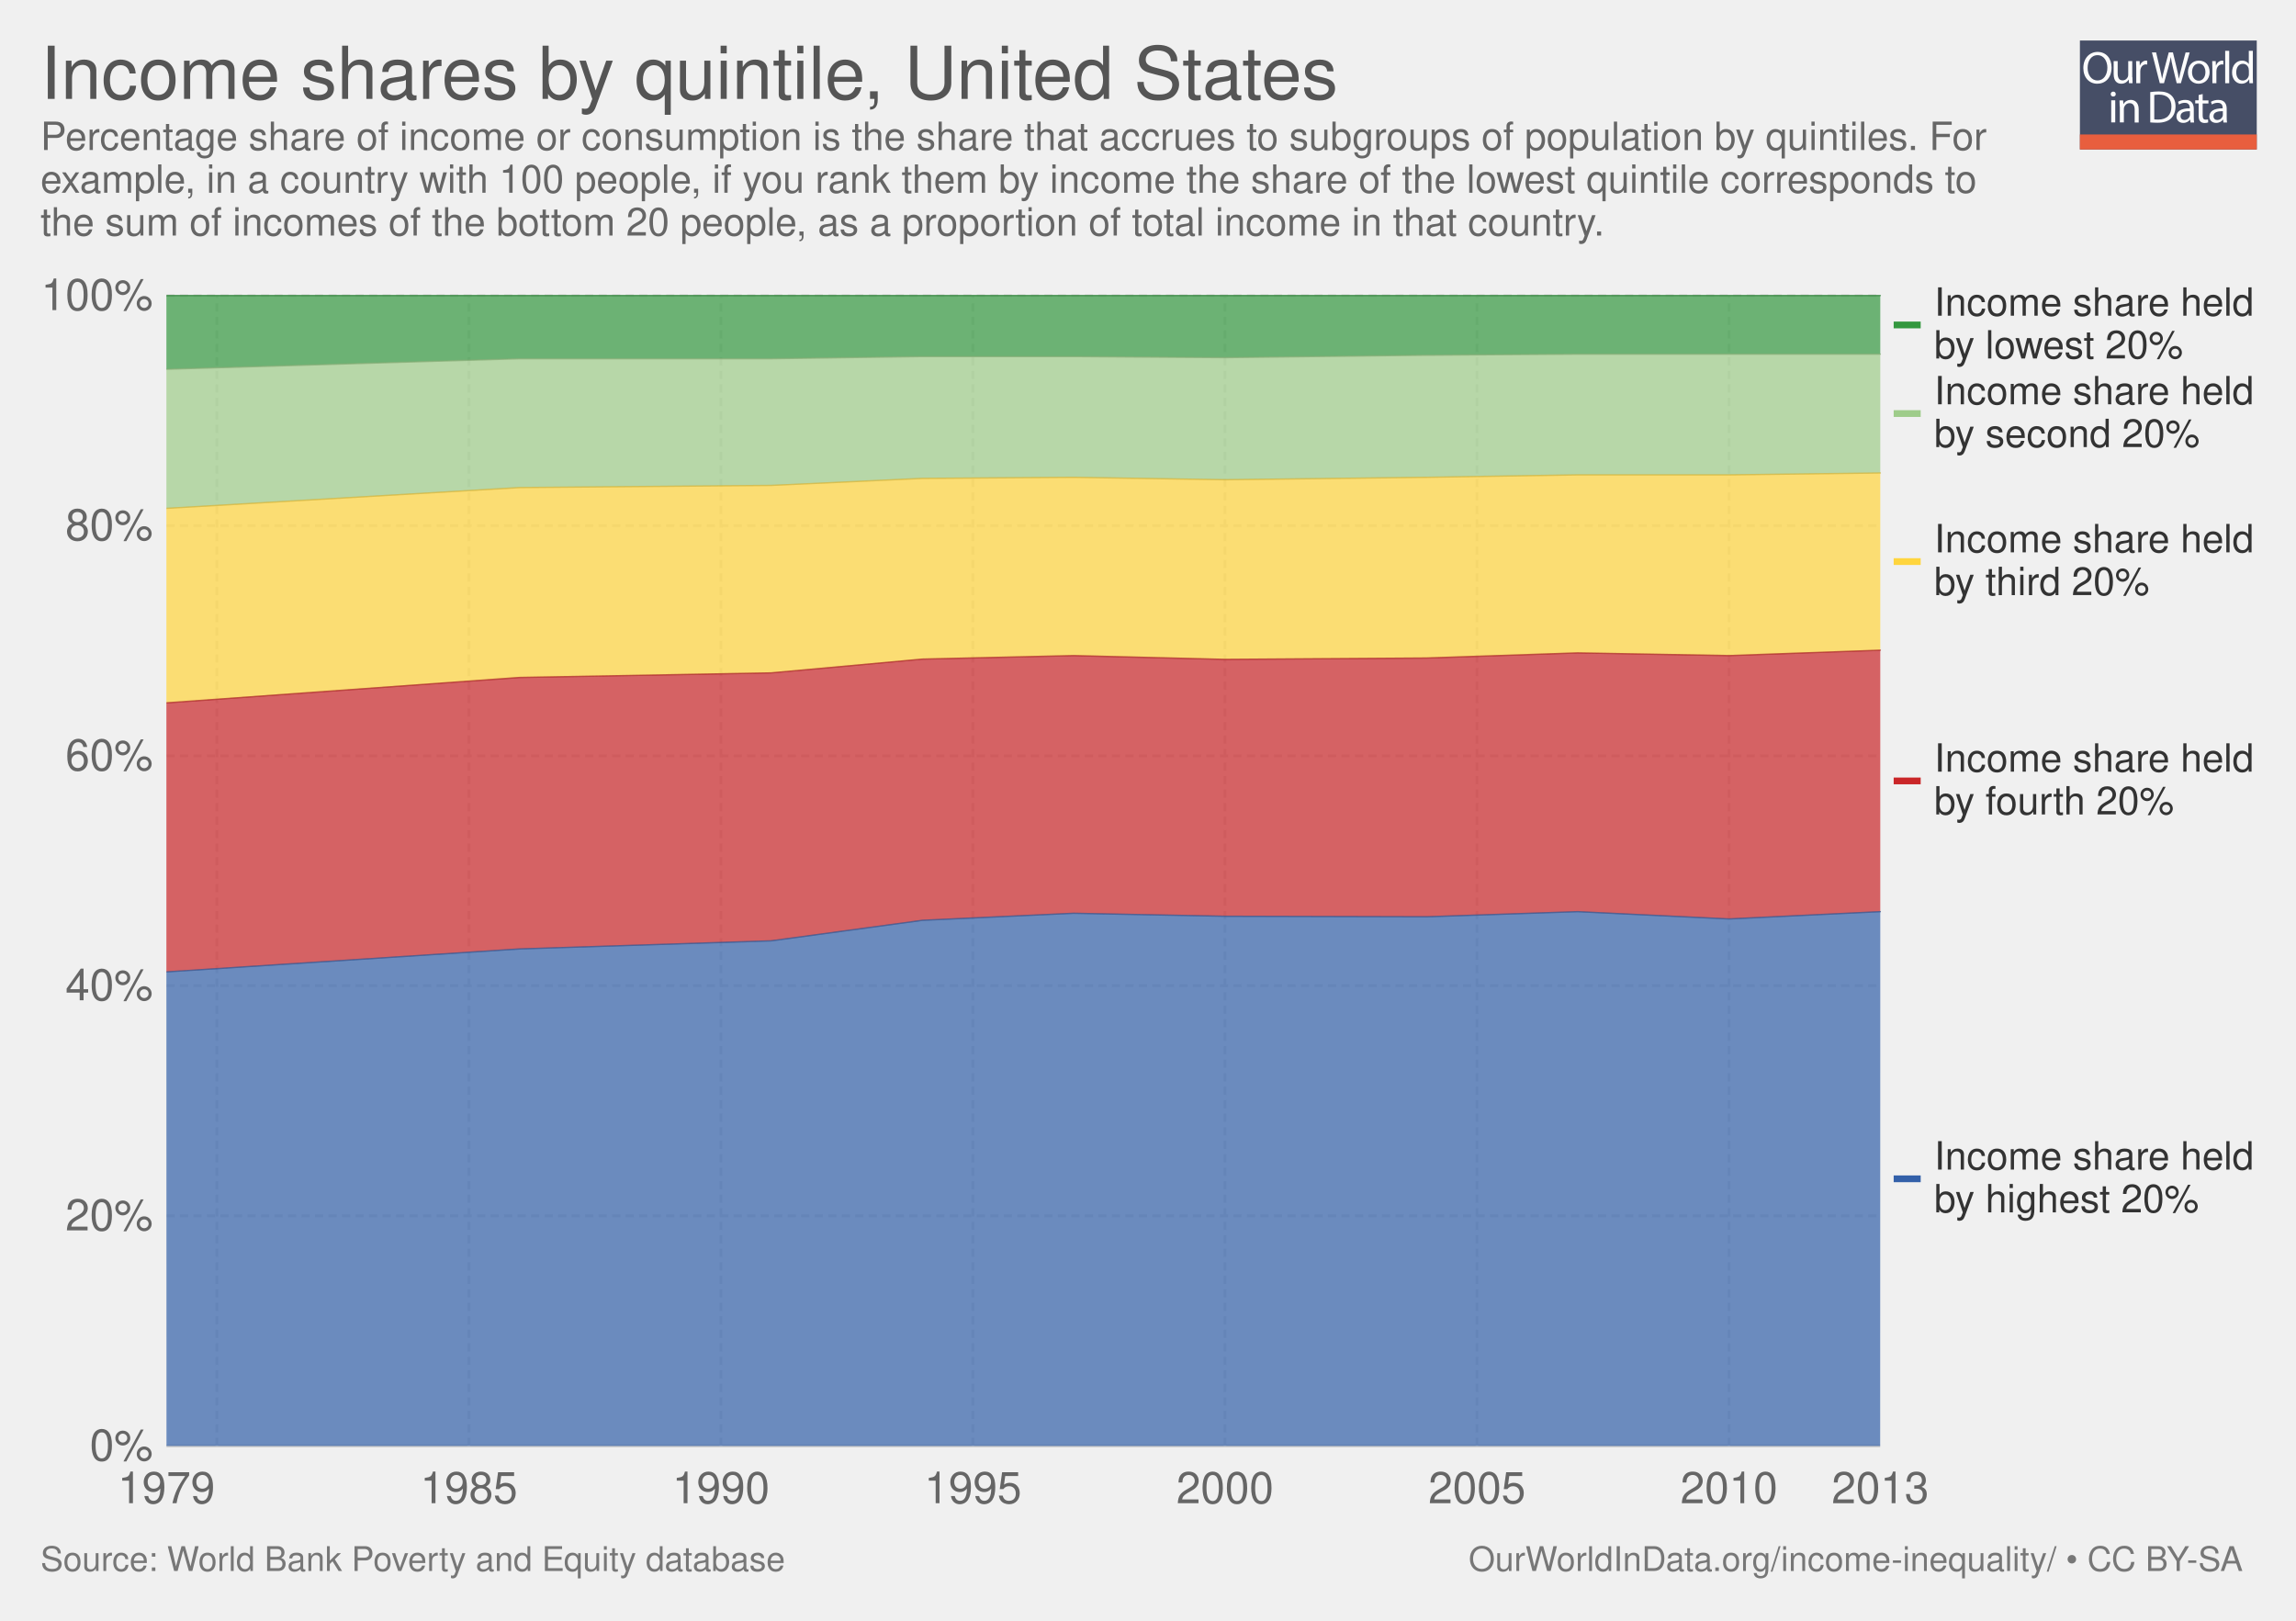
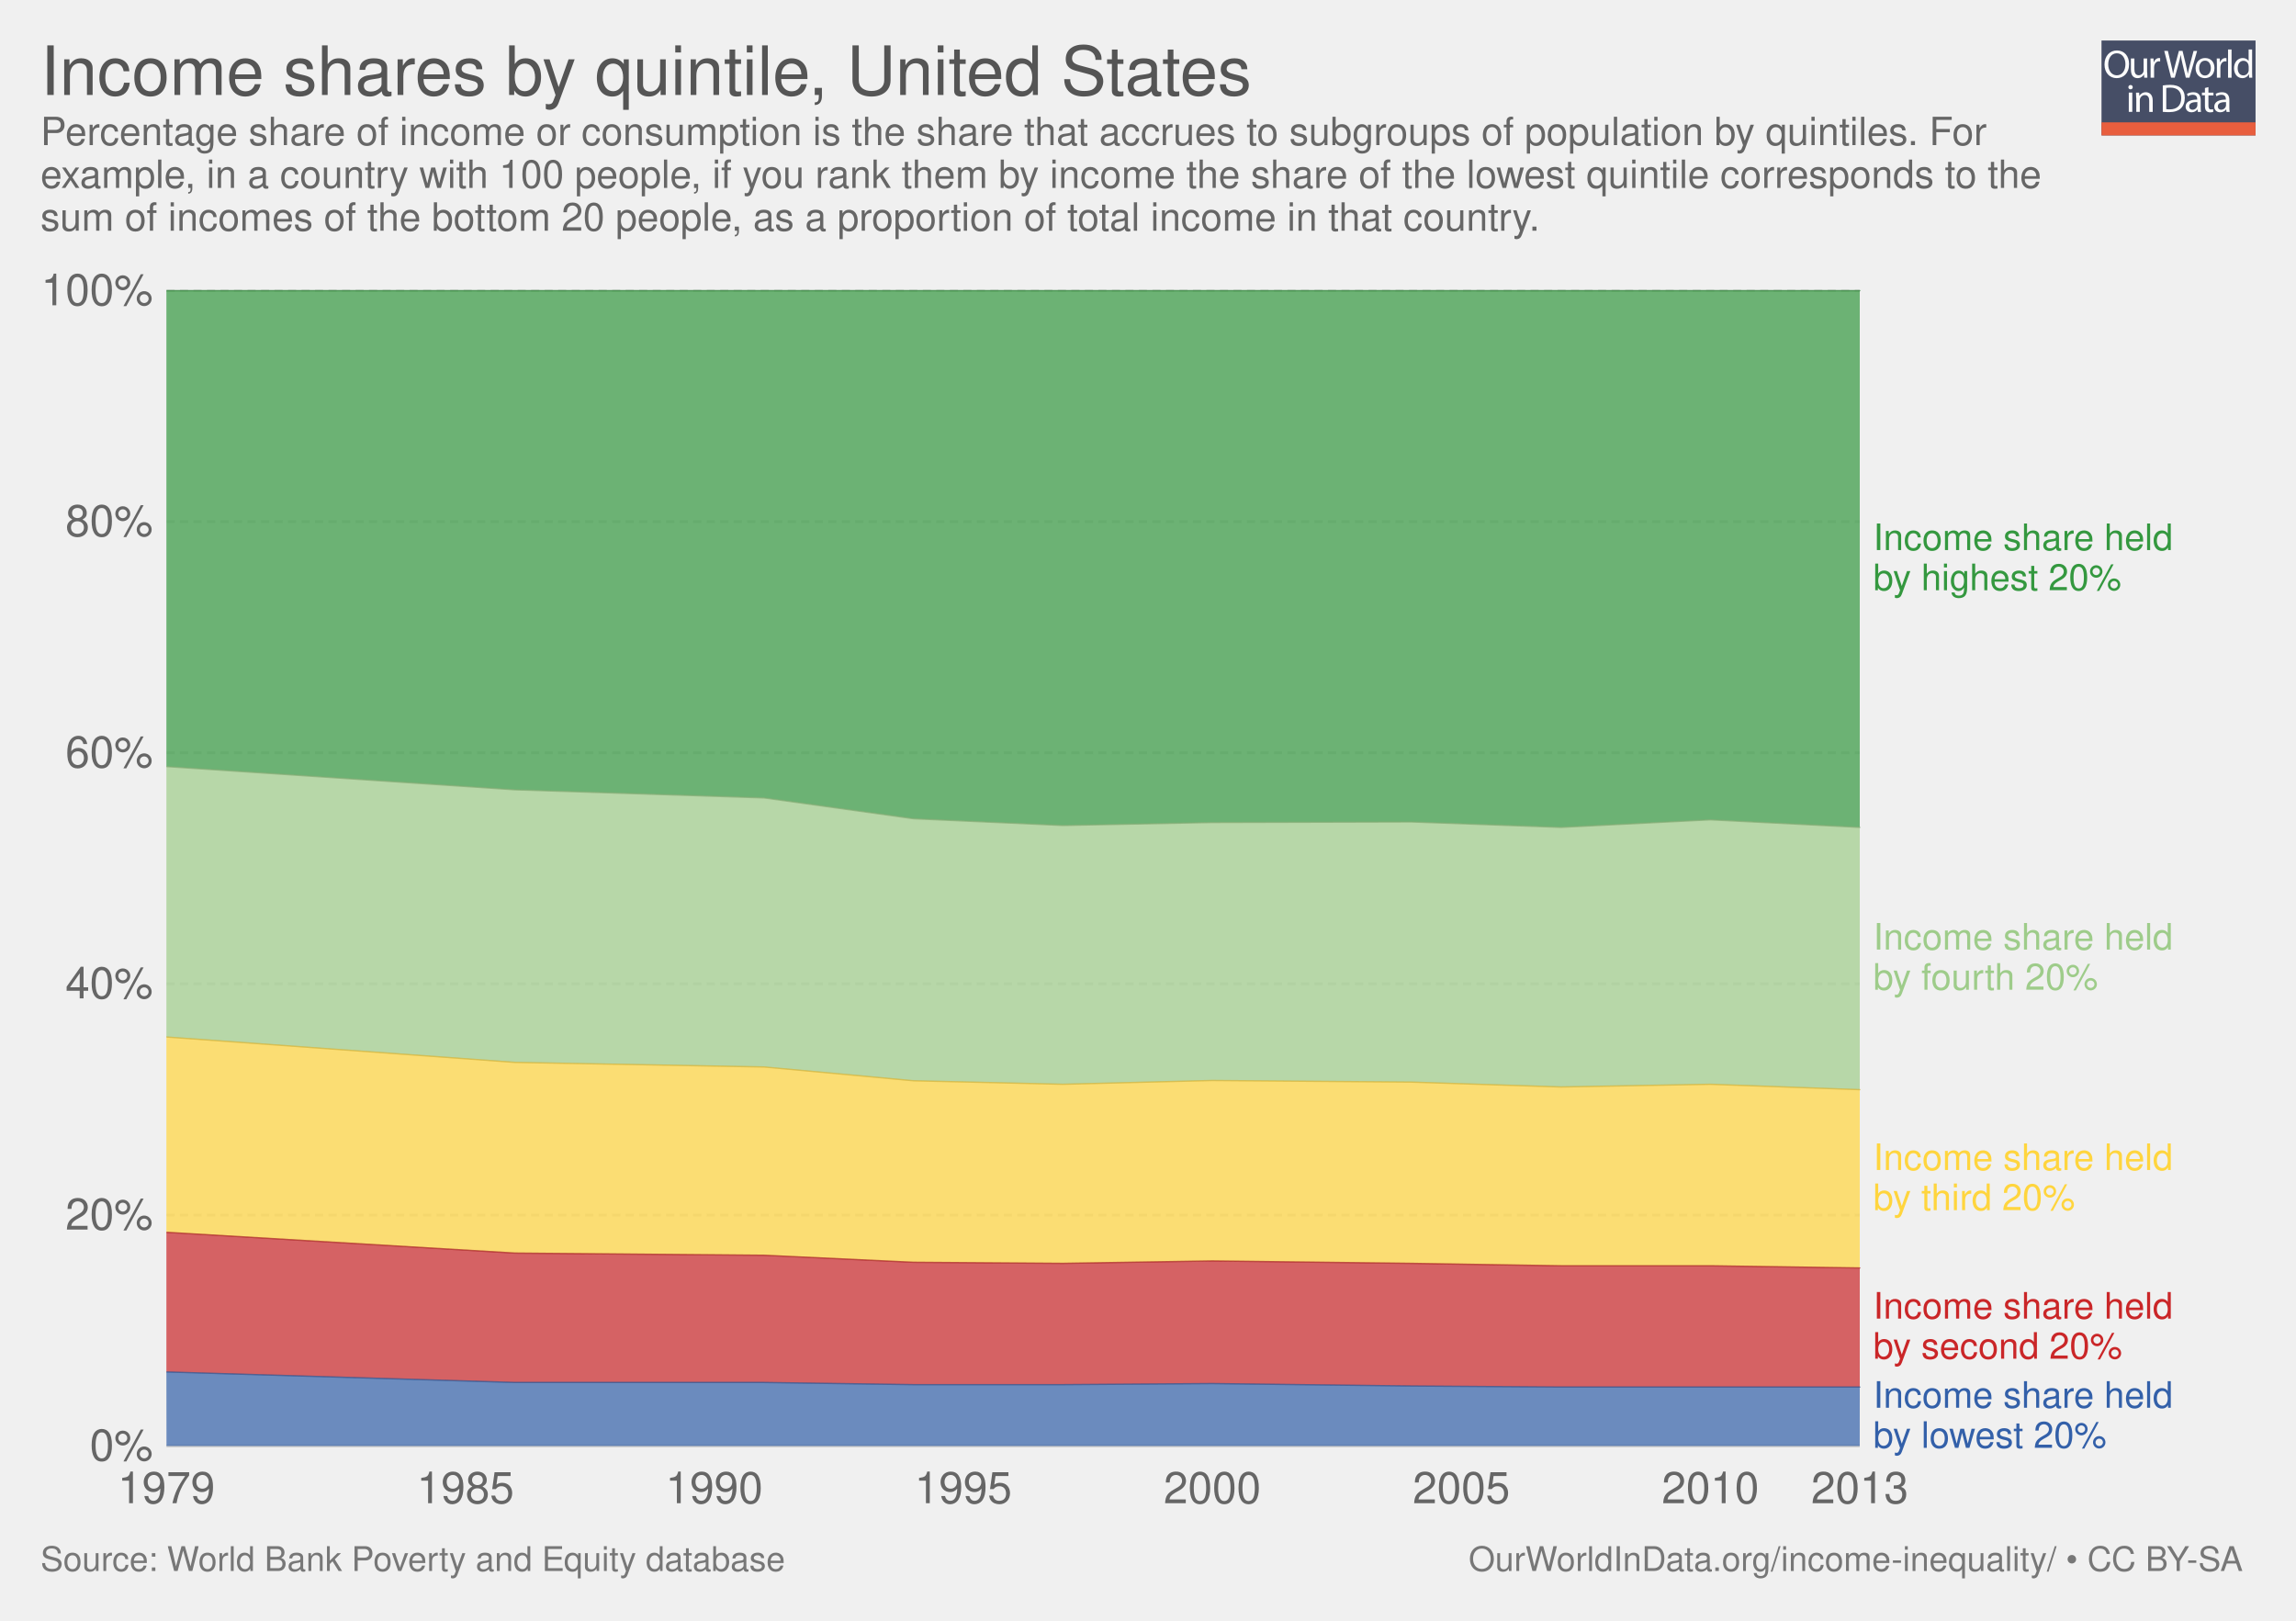
<svg xmlns="http://www.w3.org/2000/svg" xmlns:xlink="http://www.w3.org/1999/xlink" version="1.1" style="font-family: 'Helvetica Neue', Helvetica, Arial, sans-serif; font-size: 18px; background-color: white; text-rendering: optimizeLegibility; -webkit-font-smoothing: antialiased;" width="850" height="600">
  <g class="ChartTab">
    <g class="HeaderView">
-       <g opacity="0.8" transform="translate(770, 15) scale(0.31)">
+       <g opacity="0.8" transform="translate(778, 15) scale(0.27)">
        <a xlink:href="https://ourworldindata.org" target="_blank">
          <g>
            <rect x="0" y="0" fill="#1B2543" width="211.2" height="130.1" />
            <rect x="0" y="112.2" fill="#E63912" width="211.2" height="17.9" />
            <g>
              <rect x="1.2" y="12.3" fill="none" width="210.2" height="99.2" />
              <path fill="#FFFFFF" d="M37.8,32.2c0,12.7-7.7,19.4-17.1,19.4c-9.7,0-16.6-7.5-16.6-18.7c0-11.7,7.3-19.3,17.1-19.3 C31.3,13.7,37.8,21.3,37.8,32.2z M9.2,32.8c0,7.9,4.3,14.9,11.8,14.9c7.5,0,11.8-6.9,11.8-15.3c0-7.3-3.8-14.9-11.8-14.9 C13.1,17.5,9.2,24.8,9.2,32.8z" />
              <path fill="#FFFFFF" d="M62.7,43.8c0,2.7,0.1,5.1,0.2,7.2h-4.3l-0.3-4.3h-0.1c-1.3,2.1-4,4.9-8.8,4.9c-4.2,0-9.1-2.3-9.1-11.6 V24.6h4.8v14.6c0,5,1.5,8.4,5.9,8.4c3.2,0,5.5-2.2,6.3-4.4c0.3-0.7,0.4-1.6,0.4-2.5V24.6h4.8V43.8z" />
              <path fill="#FFFFFF" d="M67.3,32.8c0-3.1-0.1-5.8-0.2-8.2h4.2l0.2,5.2h0.2c1.2-3.5,4.1-5.8,7.3-5.8c0.5,0,0.9,0.1,1.4,0.2v4.5 c-0.5-0.1-1-0.2-1.6-0.2c-3.4,0-5.8,2.6-6.5,6.2c-0.1,0.7-0.2,1.4-0.2,2.2V51h-4.8V32.8z" />
              <path fill="#FFFFFF" d="M95.4,51l-9.4-36.8h5l4.4,18.6c1.1,4.6,2.1,9.2,2.7,12.7h0.1c0.6-3.7,1.8-8,3-12.8l4.9-18.5h5l4.5,18.7 c1,4.4,2,8.7,2.6,12.6h0.1c0.8-4,1.8-8.1,3-12.7l4.9-18.5h4.9L120.6,51h-5L111,31.9c-1.1-4.7-1.9-8.3-2.4-12h-0.1 c-0.7,3.7-1.5,7.3-2.8,12L100.4,51H95.4z" />
              <path fill="#FFFFFF" d="M154.9,37.6c0,9.8-6.8,14-13.2,14c-7.2,0-12.7-5.2-12.7-13.6c0-8.8,5.8-14,13.1-14 C149.8,24,154.9,29.5,154.9,37.6z M133.9,37.9c0,5.8,3.3,10.1,8,10.1c4.6,0,8-4.3,8-10.3c0-4.5-2.2-10.1-7.9-10.1 C136.3,27.6,133.9,32.8,133.9,37.9z" />
              <path fill="#FFFFFF" d="M158.2,32.8c0-3.1-0.1-5.8-0.2-8.2h4.2l0.2,5.2h0.2c1.2-3.5,4.1-5.8,7.3-5.8c0.5,0,0.9,0.1,1.4,0.2v4.5 c-0.5-0.1-1-0.2-1.6-0.2c-3.4,0-5.8,2.6-6.5,6.2c-0.1,0.7-0.2,1.4-0.2,2.2V51h-4.8V32.8z" />
              <path fill="#FFFFFF" d="M173.5,12.3h4.8V51h-4.8V12.3z" />
              <path fill="#FFFFFF" d="M206.5,12.3v31.9c0,2.3,0.1,5,0.2,6.8h-4.3l-0.2-4.6H202c-1.5,2.9-4.7,5.2-9,5.2 c-6.4,0-11.3-5.4-11.3-13.4c-0.1-8.8,5.4-14.2,11.9-14.2c4,0,6.8,1.9,8,4h0.1V12.3H206.5z M201.7,35.4c0-0.6-0.1-1.4-0.2-2 c-0.7-3.1-3.3-5.6-6.9-5.6c-5,0-7.9,4.4-7.9,10.2c0,5.3,2.6,9.8,7.8,9.8c3.2,0,6.2-2.1,7.1-5.7c0.2-0.7,0.2-1.3,0.2-2.1V35.4z" />
              <path fill="#FFFFFF" d="M42.8,64c0.1,1.6-1.1,2.9-3.1,2.9c-1.7,0-2.9-1.3-2.9-2.9c0-1.7,1.3-3,3-3C41.7,61,42.8,62.3,42.8,64z M37.4,97.8V71.4h4.8v26.4H37.4z" />
              <path fill="#FFFFFF" d="M47.5,78.6c0-2.7-0.1-5-0.2-7.1h4.3l0.3,4.4h0.1c1.3-2.5,4.4-5,8.8-5c3.7,0,9.4,2.2,9.4,11.2v15.8h-4.8 V82.6c0-4.3-1.6-7.8-6.1-7.8c-3.2,0-5.6,2.2-6.5,4.9c-0.2,0.6-0.3,1.4-0.3,2.2v15.9h-4.8V78.6z" />
              <path fill="#FFFFFF" d="M84,61.6c2.9-0.4,6.3-0.8,10.1-0.8c6.8,0,11.7,1.6,14.9,4.6c3.3,3,5.2,7.3,5.2,13.2c0,6-1.9,10.9-5.3,14.3 c-3.4,3.4-9.1,5.3-16.3,5.3c-3.4,0-6.2-0.2-8.6-0.4V61.6z M88.8,94.1c1.2,0.2,3,0.3,4.8,0.3c10.2,0,15.7-5.7,15.7-15.6 c0.1-8.7-4.9-14.2-14.9-14.2c-2.5,0-4.3,0.2-5.6,0.5V94.1z" />
              <path fill="#FFFFFF" d="M132.1,97.8l-0.4-3.3h-0.2c-1.5,2.1-4.3,3.9-8.1,3.9c-5.4,0-8.1-3.8-8.1-7.6c0-6.4,5.7-9.9,15.9-9.8v-0.5 c0-2.2-0.6-6.1-6-6.1c-2.5,0-5,0.8-6.9,2l-1.1-3.2c2.2-1.4,5.4-2.3,8.7-2.3c8.1,0,10.1,5.5,10.1,10.8v9.9c0,2.3,0.1,4.5,0.4,6.3 H132.1z M131.4,84.4c-5.3-0.1-11.2,0.8-11.2,5.9c0,3.1,2.1,4.6,4.5,4.6c3.4,0,5.6-2.2,6.4-4.4c0.2-0.5,0.3-1,0.3-1.5V84.4z" />
              <path fill="#FFFFFF" d="M146.6,63.9v7.6h6.9v3.7h-6.9v14.2c0,3.3,0.9,5.1,3.6,5.1c1.3,0,2.2-0.2,2.8-0.3l0.2,3.6 c-0.9,0.4-2.4,0.7-4.3,0.7c-2.2,0-4-0.7-5.2-2c-1.4-1.4-1.9-3.8-1.9-6.9V75.1h-4.1v-3.7h4.1v-6.3L146.6,63.9z" />
              <path fill="#FFFFFF" d="M171.4,97.8l-0.4-3.3h-0.2c-1.5,2.1-4.3,3.9-8.1,3.9c-5.4,0-8.1-3.8-8.1-7.6c0-6.4,5.7-9.9,15.9-9.8v-0.5 c0-2.2-0.6-6.1-6-6.1c-2.5,0-5,0.8-6.9,2l-1.1-3.2c2.2-1.4,5.4-2.3,8.7-2.3c8.1,0,10.1,5.5,10.1,10.8v9.9c0,2.3,0.1,4.5,0.4,6.3 H171.4z M170.7,84.4c-5.3-0.1-11.2,0.8-11.2,5.9c0,3.1,2.1,4.6,4.5,4.6c3.4,0,5.6-2.2,6.4-4.4c0.2-0.5,0.3-1,0.3-1.5V84.4z" />
            </g>
          </g>
        </a>
      </g>
      <a href="https://ourworldindata.org/grapher/income-shares-by-quintile" target="_blank">
-         <text font-size="27.00" x="15.0" y="36.6" fill="#555">
-           <tspan x="15" y="36.6">Income shares by quintile, United States</tspan>
+         <text font-size="25.20" x="15.0" y="35.2" fill="#555">
+           <tspan x="15" y="35.16">Income shares by quintile, United States</tspan>
        </text>
      </a>
-       <text font-size="14.40" x="15.0" y="55.5" fill="#666">
-         <tspan x="15" y="55.52">Percentage share of income or consumption is the share that accrues to subgroups of population by quintiles. For</tspan>
-         <tspan x="15" y="71.36">example, in a country with 100 people, if you rank them by income the share of the lowest quintile corresponds to</tspan>
-         <tspan x="15" y="87.2">the sum of incomes of the bottom 20 people, as a proportion of total income in that country.</tspan>
+       <text font-size="14.40" x="15.0" y="53.7" fill="#666">
+         <tspan x="15" y="53.72">Percentage share of income or consumption is the share that accrues to subgroups of population by quintiles. For</tspan>
+         <tspan x="15" y="69.56">example, in a country with 100 people, if you rank them by income the share of the lowest quintile corresponds to the</tspan>
+         <tspan x="15" y="85.4">sum of incomes of the bottom 20 people, as a proportion of total income in that country.</tspan>
      </text>
    </g>
    <g class="StackedArea">
      <defs>
-         <clipPath id="boundsClip-41">
-           <rect x="61.634" y="0" width="820" height="894.2" />
+         <clipPath id="boundsClip-1">
+           <rect x="61.634" y="0" width="820" height="897.8" />
        </clipPath>
      </defs>
      <g class="AxisBoxView">
        <g class="HorizontalAxis">
          <text x="61.6" y="556.5" fill="#666" text-anchor="middle" font-size="16.2">1979</text>
-           <text x="173.6" y="556.5" fill="#666" text-anchor="middle" font-size="16.2">1985</text>
-           <text x="266.9" y="556.5" fill="#666" text-anchor="middle" font-size="16.2">1990</text>
-           <text x="360.2" y="556.5" fill="#666" text-anchor="middle" font-size="16.2">1995</text>
-           <text x="453.5" y="556.5" fill="#666" text-anchor="middle" font-size="16.2">2000</text>
-           <text x="546.8" y="556.5" fill="#666" text-anchor="middle" font-size="16.2">2005</text>
-           <text x="640.1" y="556.5" fill="#666" text-anchor="middle" font-size="16.2">2010</text>
-           <text x="696.1" y="556.5" fill="#666" text-anchor="middle" font-size="16.2">2013</text>
+           <text x="172.3" y="556.5" fill="#666" text-anchor="middle" font-size="16.2">1985</text>
+           <text x="264.4" y="556.5" fill="#666" text-anchor="middle" font-size="16.2">1990</text>
+           <text x="356.6" y="556.5" fill="#666" text-anchor="middle" font-size="16.2">1995</text>
+           <text x="448.8" y="556.5" fill="#666" text-anchor="middle" font-size="16.2">2000</text>
+           <text x="541" y="556.5" fill="#666" text-anchor="middle" font-size="16.2">2005</text>
+           <text x="633.2" y="556.5" fill="#666" text-anchor="middle" font-size="16.2">2010</text>
+           <text x="688.5" y="556.5" fill="#666" text-anchor="middle" font-size="16.2">2013</text>
        </g>
        <g class="VerticalAxis">
          <text x="56.63" y="535.3" fill="#666" dominant-baseline="middle" text-anchor="end" font-size="16.2">0%</text>
-           <text x="56.63" y="450.1" fill="#666" dominant-baseline="middle" text-anchor="end" font-size="16.2">20%</text>
-           <text x="56.63" y="364.9" fill="#666" dominant-baseline="middle" text-anchor="end" font-size="16.2">40%</text>
-           <text x="56.63" y="279.8" fill="#666" dominant-baseline="middle" text-anchor="end" font-size="16.2">60%</text>
-           <text x="56.63" y="194.6" fill="#666" dominant-baseline="middle" text-anchor="end" font-size="16.2">80%</text>
-           <text x="56.63" y="109.4" fill="#666" dominant-baseline="middle" text-anchor="end" font-size="16.2">100%</text>
+           <text x="56.63" y="449.8" fill="#666" dominant-baseline="middle" text-anchor="end" font-size="16.2">20%</text>
+           <text x="56.63" y="364.2" fill="#666" dominant-baseline="middle" text-anchor="end" font-size="16.2">40%</text>
+           <text x="56.63" y="278.7" fill="#666" dominant-baseline="middle" text-anchor="end" font-size="16.2">60%</text>
+           <text x="56.63" y="193.1" fill="#666" dominant-baseline="middle" text-anchor="end" font-size="16.2">80%</text>
+           <text x="56.63" y="107.6" fill="#666" dominant-baseline="middle" text-anchor="end" font-size="16.2">100%</text>
        </g>
        <g class="AxisGridLines">
-           <line x1="61.63" y1="535.3" x2="696.06" y2="535.3" stroke="#ccc" />
-           <line x1="61.63" y1="450.1" x2="696.06" y2="450.1" stroke="#ddd" stroke-dasharray="3,2" />
-           <line x1="61.63" y1="364.9" x2="696.06" y2="364.9" stroke="#ddd" stroke-dasharray="3,2" />
-           <line x1="61.63" y1="279.8" x2="696.06" y2="279.8" stroke="#ddd" stroke-dasharray="3,2" />
-           <line x1="61.63" y1="194.6" x2="696.06" y2="194.6" stroke="#ddd" stroke-dasharray="3,2" />
-           <line x1="61.63" y1="109.4" x2="696.06" y2="109.4" stroke="#ddd" stroke-dasharray="3,2" />
-         </g>
-         <g class="AxisGridLines">
-           <line x1="80.3" y1="535.30" x2="80.3" y2="109.40" stroke="#ddd" stroke-dasharray="3,2" />
-           <line x1="173.6" y1="535.30" x2="173.6" y2="109.40" stroke="#ddd" stroke-dasharray="3,2" />
-           <line x1="266.9" y1="535.30" x2="266.9" y2="109.40" stroke="#ddd" stroke-dasharray="3,2" />
-           <line x1="360.2" y1="535.30" x2="360.2" y2="109.40" stroke="#ddd" stroke-dasharray="3,2" />
-           <line x1="453.5" y1="535.30" x2="453.5" y2="109.40" stroke="#ddd" stroke-dasharray="3,2" />
-           <line x1="546.8" y1="535.30" x2="546.8" y2="109.40" stroke="#ddd" stroke-dasharray="3,2" />
-           <line x1="640.1" y1="535.30" x2="640.1" y2="109.40" stroke="#ddd" stroke-dasharray="3,2" />
+           <line x1="61.63" y1="535.3" x2="688.49" y2="535.3" stroke="#ccc" />
+           <line x1="61.63" y1="449.8" x2="688.49" y2="449.8" stroke="#ddd" stroke-dasharray="3,2" />
+           <line x1="61.63" y1="364.2" x2="688.49" y2="364.2" stroke="#ddd" stroke-dasharray="3,2" />
+           <line x1="61.63" y1="278.7" x2="688.49" y2="278.7" stroke="#ddd" stroke-dasharray="3,2" />
+           <line x1="61.63" y1="193.1" x2="688.49" y2="193.1" stroke="#ddd" stroke-dasharray="3,2" />
+           <line x1="61.63" y1="107.6" x2="688.49" y2="107.6" stroke="#ddd" stroke-dasharray="3,2" />
        </g>
      </g>
-       <g clip-path="url(#boundsClip-41)">
+       <g clip-path="url(#boundsClip-1)">
        <g class="HeightedLegend clickable">
          <g class="legendMark">
-             <rect x="701.056" y="105.35" width="133.944" height="29.9" fill="#fff" opacity="0" />
-             <rect x="701.056" y="119.05" width="10" height="2.5" fill="#34983f" />
-             <text font-size="14.40" x="716.1" y="116.9" fill="#333">
-               <tspan x="716.056" y="116.87">Income share held</tspan>
-               <tspan x="716.056" y="132.71">by lowest 20%</tspan>
+             <rect x="688.49" y="192.85" width="146.51" height="28.1" fill="#fff" opacity="0" />
+             <text font-size="13.50" x="693.5" y="203.7" fill="#34983f">
+               <tspan x="693.49" y="203.65">Income share held</tspan>
+               <tspan x="693.49" y="218.5">by highest 20%</tspan>
            </text>
          </g>
          <g class="legendMark">
-             <rect x="701.056" y="138.15" width="133.944" height="29.9" fill="#fff" opacity="0" />
-             <rect x="701.056" y="151.85" width="10" height="2.5" fill="#9ecc8a" />
-             <text font-size="14.40" x="716.1" y="149.7" fill="#333">
-               <tspan x="716.056" y="149.67">Income share held</tspan>
-               <tspan x="716.056" y="165.51">by second 20%</tspan>
+             <rect x="688.49" y="340.75" width="146.51" height="28.1" fill="#fff" opacity="0" />
+             <text font-size="13.50" x="693.5" y="351.6" fill="#9ecc8a">
+               <tspan x="693.49" y="351.55">Income share held</tspan>
+               <tspan x="693.49" y="366.4">by fourth 20%</tspan>
            </text>
          </g>
          <g class="legendMark">
-             <rect x="701.056" y="192.95" width="133.944" height="29.9" fill="#fff" opacity="0" />
-             <rect x="701.056" y="206.65" width="10" height="2.5" fill="#ffd53e" />
-             <text font-size="14.40" x="716.1" y="204.5" fill="#333">
-               <tspan x="716.056" y="204.47">Income share held</tspan>
-               <tspan x="716.056" y="220.31">by third 20%</tspan>
+             <rect x="688.49" y="422.35" width="146.51" height="28.1" fill="#fff" opacity="0" />
+             <text font-size="13.50" x="693.5" y="433.1" fill="#ffd53e">
+               <tspan x="693.49" y="433.15">Income share held</tspan>
+               <tspan x="693.49" y="448">by third 20%</tspan>
            </text>
          </g>
          <g class="legendMark">
-             <rect x="701.056" y="274.15" width="133.944" height="29.9" fill="#fff" opacity="0" />
-             <rect x="701.056" y="287.85" width="10" height="2.5" fill="#ca2628" />
-             <text font-size="14.40" x="716.1" y="285.7" fill="#333">
-               <tspan x="716.056" y="285.67">Income share held</tspan>
-               <tspan x="716.056" y="301.51">by fourth 20%</tspan>
+             <rect x="688.49" y="477.35" width="146.51" height="28.1" fill="#fff" opacity="0" />
+             <text font-size="13.50" x="693.5" y="488.1" fill="#ca2628">
+               <tspan x="693.49" y="488.15">Income share held</tspan>
+               <tspan x="693.49" y="503">by second 20%</tspan>
            </text>
          </g>
          <g class="legendMark">
-             <rect x="701.056" y="421.45" width="133.944" height="29.9" fill="#fff" opacity="0" />
-             <rect x="701.056" y="435.15" width="10" height="2.5" fill="#3360a9" />
-             <text font-size="14.40" x="716.1" y="433.0" fill="#333">
-               <tspan x="716.056" y="432.97">Income share held</tspan>
-               <tspan x="716.056" y="448.81">by highest 20%</tspan>
+             <rect x="688.49" y="510.35" width="146.51" height="28.1" fill="#fff" opacity="0" />
+             <text font-size="13.50" x="693.5" y="521.1" fill="#3360a9">
+               <tspan x="693.49" y="521.15">Income share held</tspan>
+               <tspan x="693.49" y="536">by lowest 20%</tspan>
            </text>
          </g>
        </g>
        <g class="Areas">
-           <rect x="61.634" y="109.4" width="634.422" height="425.9" opacity="0" fill="rgba(255,255,255,0)" />
-           <path stroke-linecap="round" d="M61.6 359.8L192.3 351.3L285.5 348.3L341.5 340.7L397.5 338.1L453.5 339.2L528.1 339.4L584.1 337.5L640.1 340.2L696.1 337.5L696.056 535.3L61.634 535.3" fill="#3360a9" fill-opacity="0.7" class="United-States_4-area" />
-           <path stroke-linecap="round" d="M61.6 260.2L192.3 250.8L285.5 249.1L341.5 244L397.5 242.7L453.5 244.1L528.1 243.6L584.1 241.7L640.1 242.7L696.1 240.7L696.1 337.5L640.1 340.2L584.1 337.5L528.1 339.4L453.5 339.2L397.5 338.1L341.5 340.7L285.5 348.3L192.3 351.3L61.6 359.8" fill="#ca2628" fill-opacity="0.7" class="United-States_3-area" />
-           <path stroke-linecap="round" d="M61.6 188.2L192.3 180.5L285.5 179.7L341.5 177.1L397.5 176.7L453.5 177.6L528.1 176.7L584.1 175.8L640.1 175.8L696.1 175.1L696.1 240.7L640.1 242.7L584.1 241.7L528.1 243.6L453.5 244.1L397.5 242.7L341.5 244L285.5 249.1L192.3 250.8L61.6 260.2" fill="#ffd53e" fill-opacity="0.7" class="United-States_2-area" />
-           <path stroke-linecap="round" d="M61.6 136.7L192.3 132.8L285.5 132.8L341.5 132L397.5 132L453.5 132.4L528.1 131.5L584.1 131.1L640.1 131.1L696.1 131.1L696.1 175.1L640.1 175.8L584.1 175.8L528.1 176.7L453.5 177.6L397.5 176.7L341.5 177.1L285.5 179.7L192.3 180.5L61.6 188.2" fill="#9ecc8a" fill-opacity="0.7" class="United-States_1-area" />
-           <path stroke-linecap="round" d="M61.6 109.4L192.3 109.4L285.5 109.4L341.5 109.4L397.5 109.4L453.5 109.4L528.1 109.4L584.1 109.4L640.1 109.4L696.1 109.4L696.1 131.1L640.1 131.1L584.1 131.1L528.1 131.5L453.5 132.4L397.5 132L341.5 132L285.5 132.8L192.3 132.8L61.6 136.7" fill="#34983f" fill-opacity="0.7" class="United-States_0-area" />
-           <path stroke-linecap="round" d="M61.6 359.8L192.3 351.3L285.5 348.3L341.5 340.7L397.5 338.1L453.5 339.2L528.1 339.4L584.1 337.5L640.1 340.2L696.1 337.5" stroke="rgb(43, 80, 141)" stroke-opacity="0.7" stroke-width="0.5" fill="none" class="United-States_4-border" />
-           <path stroke-linecap="round" d="M61.6 260.2L192.3 250.8L285.5 249.1L341.5 244L397.5 242.7L453.5 244.1L528.1 243.6L584.1 241.7L640.1 242.7L696.1 240.7" stroke="rgb(169, 32, 33)" stroke-opacity="0.7" stroke-width="0.5" fill="none" class="United-States_3-border" />
-           <path stroke-linecap="round" d="M61.6 188.2L192.3 180.5L285.5 179.7L341.5 177.1L397.5 176.7L453.5 177.6L528.1 176.7L584.1 175.8L640.1 175.8L696.1 175.1" stroke="rgb(213, 178, 52)" stroke-opacity="0.7" stroke-width="0.5" fill="none" class="United-States_2-border" />
-           <path stroke-linecap="round" d="M61.6 136.7L192.3 132.8L285.5 132.8L341.5 132L397.5 132L453.5 132.4L528.1 131.5L584.1 131.1L640.1 131.1L696.1 131.1" stroke="rgb(132, 171, 115)" stroke-opacity="0.7" stroke-width="0.5" fill="none" class="United-States_1-border" />
-           <path stroke-linecap="round" d="M61.6 109.4L192.3 109.4L285.5 109.4L341.5 109.4L397.5 109.4L453.5 109.4L528.1 109.4L584.1 109.4L640.1 109.4L696.1 109.4" stroke="rgb(44, 127, 53)" stroke-opacity="0.7" stroke-width="0.5" fill="none" class="United-States_0-border" />
+           <rect x="61.634" y="107.6" width="626.856" height="427.7" opacity="0" fill="rgba(255,255,255,0)" />
+           <path stroke-linecap="round" d="M61.6 507.9L190.7 511.8L282.9 511.8L338.2 512.6L393.5 512.6L448.8 512.2L522.6 513.1L577.9 513.5L633.2 513.5L688.5 513.5L688.49 535.3L61.634 535.3" fill="#3360a9" fill-opacity="0.7" class="United-States_0-area" />
+           <path stroke-linecap="round" d="M61.6 456.2L190.7 463.9L282.9 464.7L338.2 467.3L393.5 467.7L448.8 466.8L522.6 467.7L577.9 468.6L633.2 468.6L688.5 469.4L688.5 513.5L633.2 513.5L577.9 513.5L522.6 513.1L448.8 512.2L393.5 512.6L338.2 512.6L282.9 511.8L190.7 511.8L61.6 507.9" fill="#ca2628" fill-opacity="0.7" class="United-States_1-area" />
+           <path stroke-linecap="round" d="M61.6 383.9L190.7 393.3L282.9 395L338.2 400.1L393.5 401.4L448.8 400L522.6 400.6L577.9 402.4L633.2 401.4L688.5 403.4L688.5 469.4L633.2 468.6L577.9 468.6L522.6 467.7L448.8 466.8L393.5 467.7L338.2 467.3L282.9 464.7L190.7 463.9L61.6 456.2" fill="#ffd53e" fill-opacity="0.7" class="United-States_2-area" />
+           <path stroke-linecap="round" d="M61.6 283.8L190.7 292.4L282.9 295.4L338.2 303.1L393.5 305.6L448.8 304.5L522.6 304.3L577.9 306.3L633.2 303.5L688.5 306.3L688.5 403.4L633.2 401.4L577.9 402.4L522.6 400.6L448.8 400L393.5 401.4L338.2 400.1L282.9 395L190.7 393.3L61.6 383.9" fill="#9ecc8a" fill-opacity="0.7" class="United-States_3-area" />
+           <path stroke-linecap="round" d="M61.6 107.6L190.7 107.6L282.9 107.6L338.2 107.6L393.5 107.6L448.8 107.6L522.6 107.6L577.9 107.6L633.2 107.6L688.5 107.6L688.5 306.3L633.2 303.5L577.9 306.3L522.6 304.3L448.8 304.5L393.5 305.6L338.2 303.1L282.9 295.4L190.7 292.4L61.6 283.8" fill="#34983f" fill-opacity="0.7" class="United-States_4-area" />
+           <path stroke-linecap="round" d="M61.6 507.9L190.7 511.8L282.9 511.8L338.2 512.6L393.5 512.6L448.8 512.2L522.6 513.1L577.9 513.5L633.2 513.5L688.5 513.5" stroke="rgb(43, 80, 141)" stroke-opacity="0.7" stroke-width="0.5" fill="none" class="United-States_0-border" />
+           <path stroke-linecap="round" d="M61.6 456.2L190.7 463.9L282.9 464.7L338.2 467.3L393.5 467.7L448.8 466.8L522.6 467.7L577.9 468.6L633.2 468.6L688.5 469.4" stroke="rgb(169, 32, 33)" stroke-opacity="0.7" stroke-width="0.5" fill="none" class="United-States_1-border" />
+           <path stroke-linecap="round" d="M61.6 383.9L190.7 393.3L282.9 395L338.2 400.1L393.5 401.4L448.8 400L522.6 400.6L577.9 402.4L633.2 401.4L688.5 403.4" stroke="rgb(213, 178, 52)" stroke-opacity="0.7" stroke-width="0.5" fill="none" class="United-States_2-border" />
+           <path stroke-linecap="round" d="M61.6 283.8L190.7 292.4L282.9 295.4L338.2 303.1L393.5 305.6L448.8 304.5L522.6 304.3L577.9 306.3L633.2 303.5L688.5 306.3" stroke="rgb(132, 171, 115)" stroke-opacity="0.7" stroke-width="0.5" fill="none" class="United-States_3-border" />
+           <path stroke-linecap="round" d="M61.6 107.6L190.7 107.6L282.9 107.6L338.2 107.6L393.5 107.6L448.8 107.6L522.6 107.6L577.9 107.6L633.2 107.6L688.5 107.6" stroke="rgb(44, 127, 53)" stroke-opacity="0.7" stroke-width="0.5" fill="none" class="United-States_4-border" />
        </g>
      </g>
    </g>
    <g style="fill: #777;" class="SourcesFooter">
      <g style="fill: #777;" class="clickable">
        <text font-size="12.60" x="15.0" y="581.6">
          <tspan x="15" y="581.58">Source: World Bank Poverty and Equity database</tspan>
        </text>
      </g>
      <text font-size="12.60" x="543.7" y="581.6">
        <tspan x="543.688" y="581.58">
          <a target="_blank" style="fill: #777;" href="https://ourworldindata.org/income-inequality/">OurWorldInData.org/income-inequality/</a> • <a style="fill: #777;" href="http://creativecommons.org/licenses/by-sa/4.0/deed.en_US" target="_blank">CC BY-SA</a>
        </tspan>
      </text>
    </g>
  </g>
</svg>
